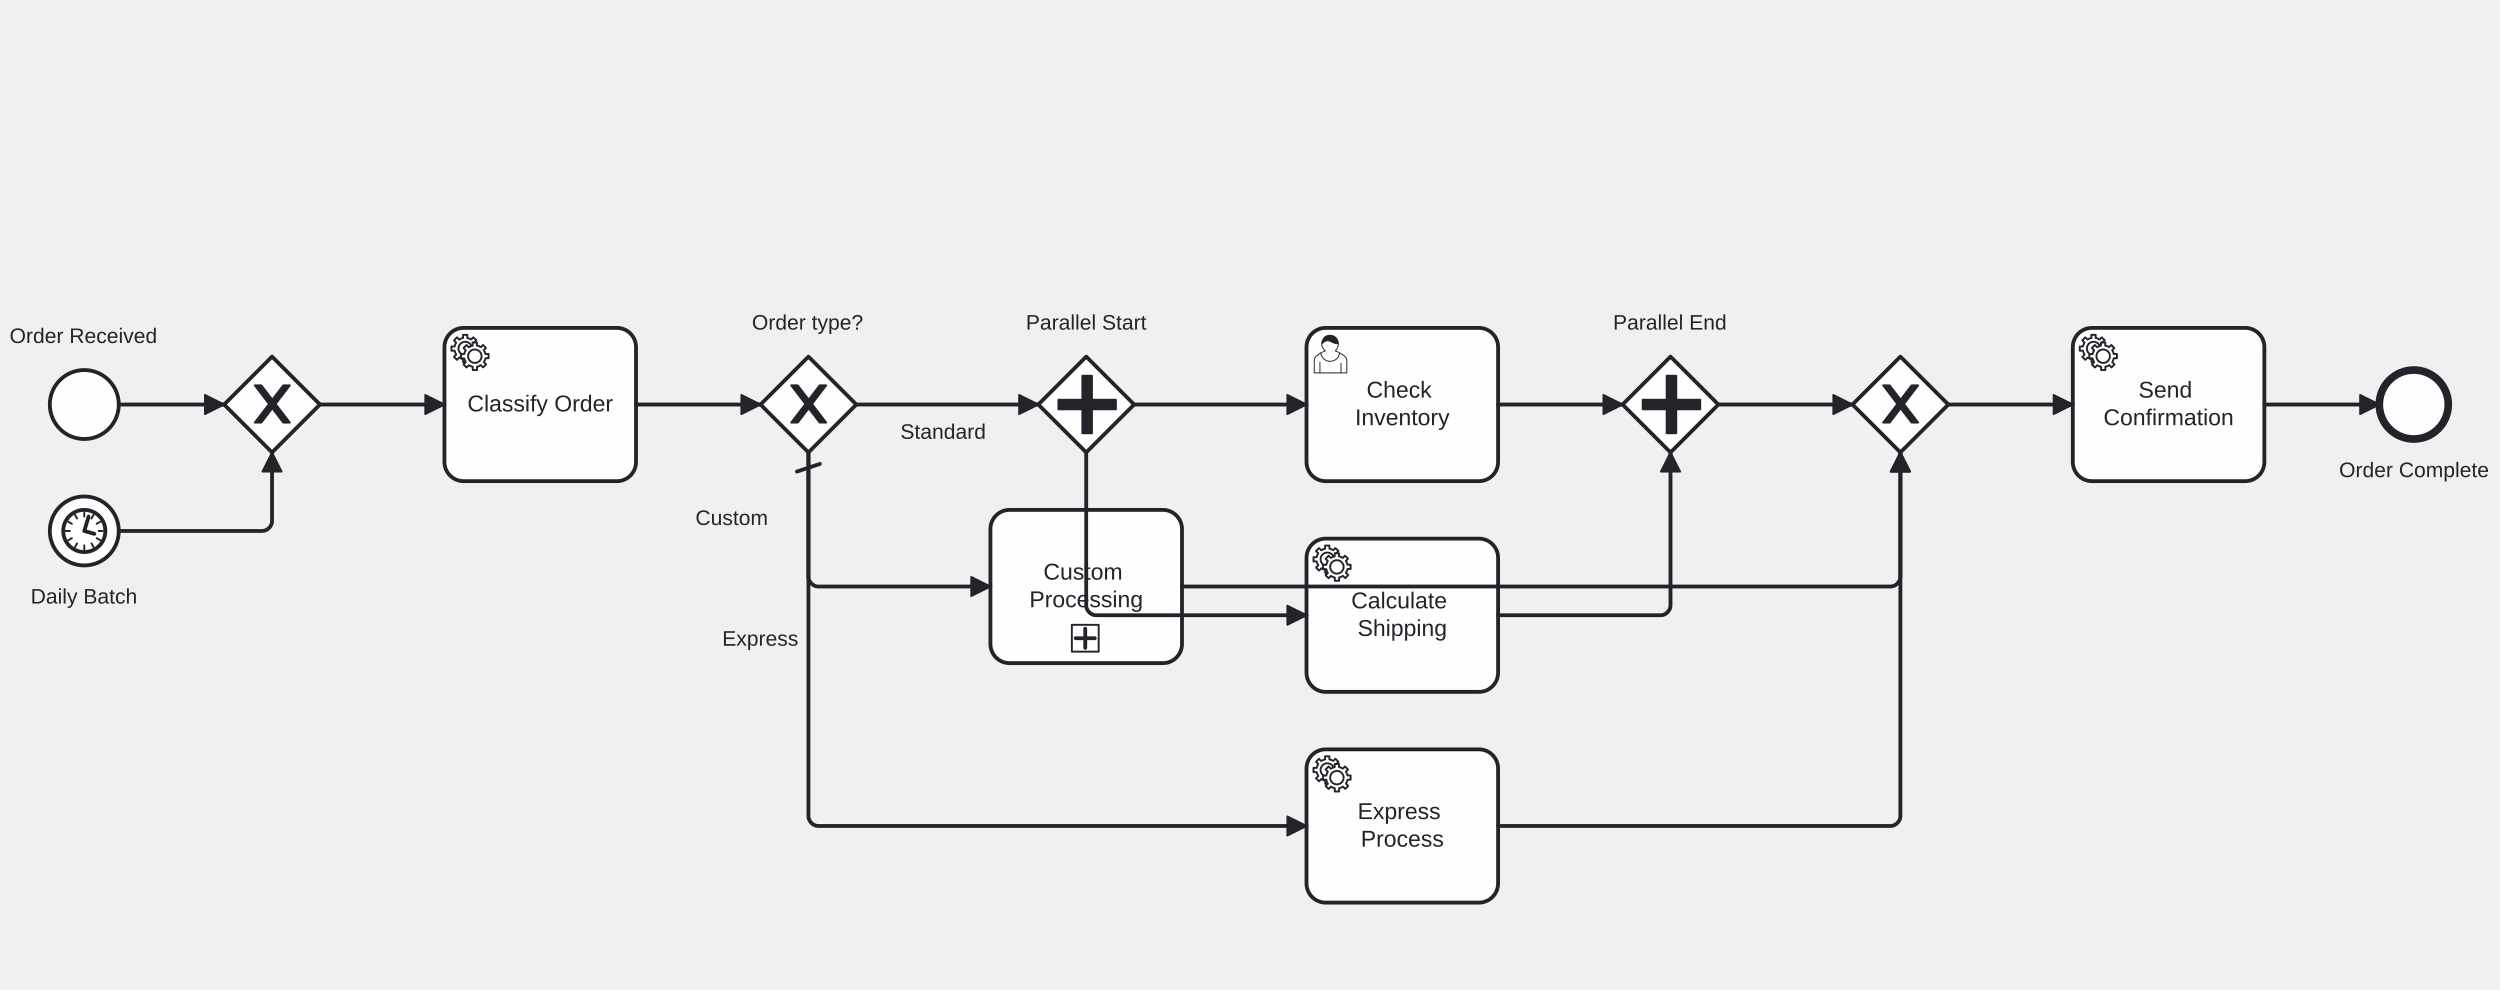
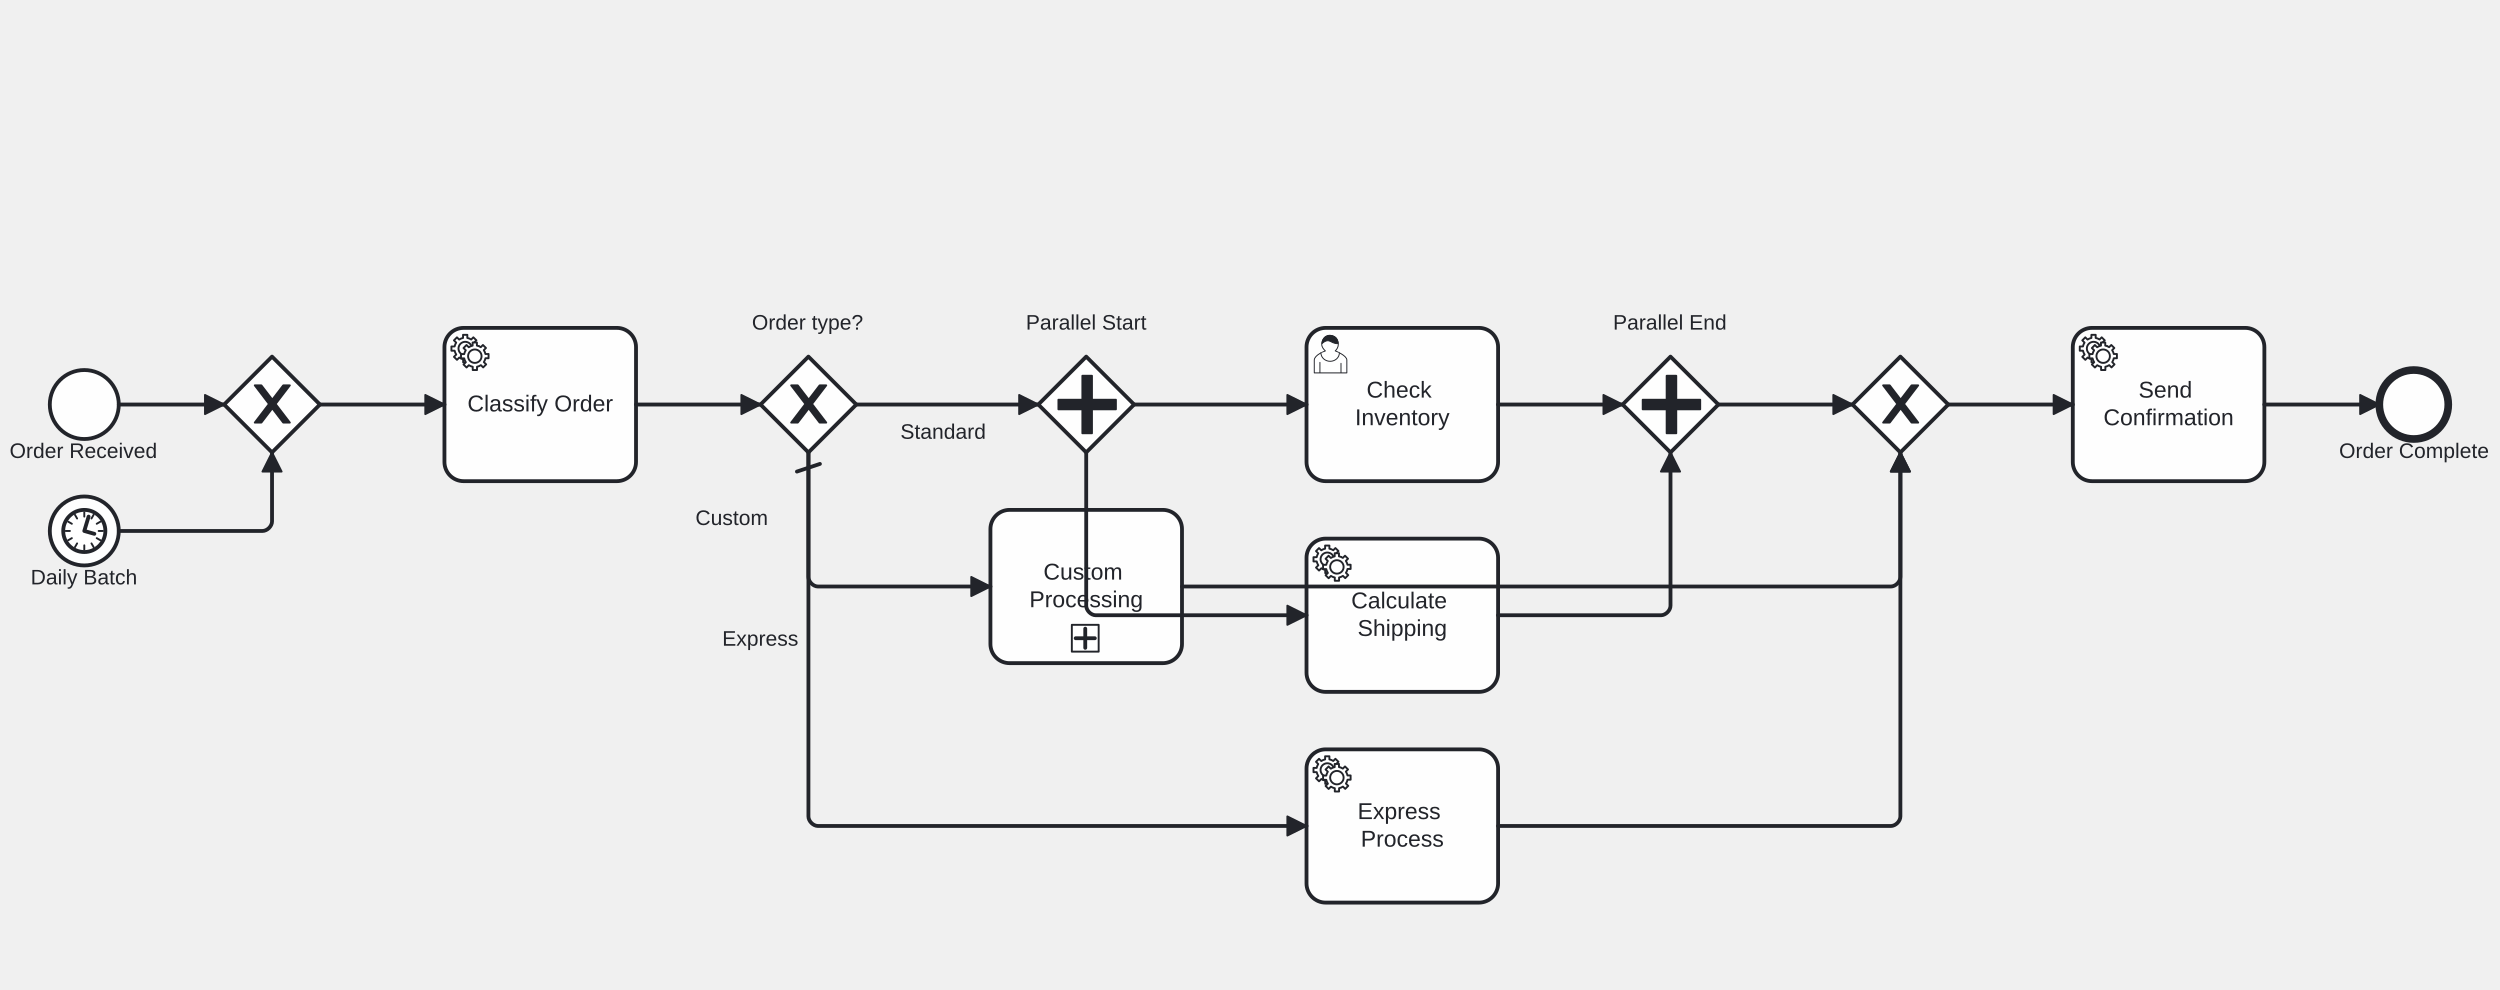
<svg xmlns="http://www.w3.org/2000/svg" width="1471" height="582" viewBox="166 146 1305 436" version="1.1">
  <g class="djs-group">
    <g class="djs-element djs-shape" data-element-id="ClassifyOrder" transform="translate(398, 277)" style="display: block;">
      <g class="djs-visual">
        <rect x="0" y="0" width="100" height="80" rx="10" ry="10" style="stroke-linecap: round; stroke-linejoin: round; stroke: hsl(225, 10%, 15%); stroke-width: 2px; fill: white; fill-opacity: 0.95;" />
        <text style="font-family: Arial, sans-serif; font-size: 12px; font-weight: normal; fill: hsl(225, 10%, 15%);" lineHeight="1.2" class="djs-label">
          <tspan x="11.996" y="43.6">Classify Order</tspan>
        </text>
        <circle cx="5" cy="5" r="5" style="stroke-linecap: round; stroke-linejoin: round; stroke: none; stroke-width: 2px; fill: white;" transform="translate(6, 6)" />
        <path style="fill: white; stroke-linecap: round; stroke-linejoin: round; stroke: hsl(225, 10%, 15%); stroke-width: 1px;" d="m 12,18 v -1.713 c 0.352,-0.07 0.704,-0.178 1.048,-0.321 0.344,-0.145 0.666,-0.321 0.966,-0.521 l 1.194,1.18 1.567,-1.577 -1.195,-1.18 c 0.403,-0.614 0.683,-1.299 0.825,-2.018 l 1.622,-0.01 v -2.22 l -1.637,0.01 c -0.073,-0.352 -0.178,-0.7 -0.324,-1.044 -0.145,-0.344 -0.321,-0.664 -0.523,-0.962 l 1.131,-1.136 -1.583,-1.563 -1.13,1.136 c -0.614,-0.401 -1.303,-0.681 -2.023,-0.822 l 0.009,-1.619 h -2.241 l 0.004,1.631 c -0.354,0.074 -0.705,0.18 -1.05,0.324 -0.344,0.144 -0.665,0.321 -0.964,0.52 l -1.17,-1.158 -1.567,1.579 1.168,1.157 c -0.403,0.613 -0.683,1.298 -0.825,2.017 l -1.659,0.003 v 2.222 l 1.672,-0.006 c 0.073,0.351 0.18,0.702 0.324,1.045 0.145,0.344 0.321,0.664 0.523,0.961 l -1.199,1.197 1.584,1.56 1.196,-1.193 c 0.614,0.403 1.303,0.682 2.023,0.823 l 7.19e-4,1.699 h 2.227 z m 0.221,-3.996 c -1.789,0.75 -3.858,-0.093 -4.61,-1.874 -0.752,-1.783 0.091,-3.846 1.88,-4.596 1.788,-0.749 3.857,0.093 4.609,1.874 0.752,1.782 -0.091,3.846 -1.88,4.596 z" />
        <circle cx="5" cy="5" r="5" style="stroke-linecap: round; stroke-linejoin: round; stroke: none; stroke-width: 2px; fill: white;" transform="translate(11, 10)" />
        <path style="fill: white; stroke-linecap: round; stroke-linejoin: round; stroke: hsl(225, 10%, 15%); stroke-width: 1px;" d="m 17,22 v -1.713 c 0.352,-0.07 0.704,-0.178 1.048,-0.321 0.344,-0.145 0.666,-0.321 0.966,-0.521 l 1.194,1.18 1.567,-1.577 -1.195,-1.18 c 0.403,-0.614 0.683,-1.299 0.825,-2.018 l 1.622,-0.01 v -2.22 l -1.637,0.01 c -0.073,-0.352 -0.178,-0.7 -0.324,-1.044 -0.145,-0.344 -0.321,-0.664 -0.523,-0.962 l 1.131,-1.136 -1.583,-1.563 -1.13,1.136 c -0.614,-0.401 -1.303,-0.681 -2.023,-0.822 l 0.009,-1.619 h -2.241 l 0.004,1.631 c -0.354,0.074 -0.705,0.18 -1.05,0.324 -0.344,0.144 -0.665,0.321 -0.964,0.52 l -1.17,-1.158 -1.567,1.579 1.168,1.157 c -0.403,0.613 -0.683,1.298 -0.825,2.017 l -1.659,0.003 v 2.222 l 1.672,-0.006 c 0.073,0.351 0.18,0.702 0.324,1.045 0.145,0.344 0.321,0.664 0.523,0.961 l -1.199,1.197 1.584,1.56 1.196,-1.193 c 0.614,0.403 1.303,0.682 2.023,0.823 l 7.19e-4,1.699 h 2.227 z m 0.221,-3.996 c -1.789,0.75 -3.858,-0.093 -4.61,-1.874 -0.752,-1.783 0.091,-3.846 1.88,-4.596 1.788,-0.749 3.857,0.093 4.609,1.874 0.752,1.782 -0.091,3.846 -1.88,4.596 z" />
      </g>
      <rect style="fill: none; stroke-opacity: 0; stroke: white; stroke-width: 15px;" class="djs-hit djs-hit-all" x="0" y="0" width="100" height="80" />
      <rect x="-5" y="-5" rx="14" width="110" height="90" style="fill: none;" class="djs-outline" />
    </g>
  </g>
  <g class="djs-group">
    <g class="djs-element djs-shape" data-element-id="GW_Merge1" style="display: block;" transform="translate(283, 292)">
      <g class="djs-visual">
        <polygon style="stroke-linecap: round; stroke-linejoin: round; stroke: hsl(225, 10%, 15%); stroke-width: 2px; fill: white; fill-opacity: 0.95;" points="25,0 50,25 25,50 0,25" />
        <path style="fill: hsl(225, 10%, 15%); stroke-linecap: round; stroke-linejoin: round; stroke: hsl(225, 10%, 15%); stroke-width: 1px;" d="m 16,15 7.429,9.714 -7.429,9.714 3.429,0 5.714,-7.464 5.714,7.464 3.429,0 -7.429,-9.714 7.429,-9.714 -3.429,0 -5.714,7.464 -5.714,-7.464 -3.429,0 z" />
      </g>
      <rect style="fill: none; stroke-opacity: 0; stroke: white; stroke-width: 15px;" class="djs-hit djs-hit-all" x="0" y="0" width="50" height="50" />
      <rect style="transform-box: fill-box; transform: rotate(45deg); transform-origin: center; fill: none;" x="2" y="2" rx="4" width="46" height="46" class="djs-outline" />
    </g>
  </g>
  <g class="djs-group">
    <g class="djs-element djs-shape" data-element-id="GW_OrderType" style="display: block;" transform="translate(563, 292)">
      <g class="djs-visual">
        <polygon style="stroke-linecap: round; stroke-linejoin: round; stroke: hsl(225, 10%, 15%); stroke-width: 2px; fill: white; fill-opacity: 0.95;" points="25,0 50,25 25,50 0,25" />
        <path style="fill: hsl(225, 10%, 15%); stroke-linecap: round; stroke-linejoin: round; stroke: hsl(225, 10%, 15%); stroke-width: 1px;" d="m 16,15 7.429,9.714 -7.429,9.714 3.429,0 5.714,-7.464 5.714,7.464 3.429,0 -7.429,-9.714 7.429,-9.714 -3.429,0 -5.714,7.464 -5.714,-7.464 -3.429,0 z" />
      </g>
      <rect style="fill: none; stroke-opacity: 0; stroke: white; stroke-width: 15px;" class="djs-hit djs-hit-all" x="0" y="0" width="50" height="50" />
      <rect style="transform-box: fill-box; transform: rotate(45deg); transform-origin: center; fill: none;" x="2" y="2" rx="4" width="46" height="46" class="djs-outline" />
    </g>
  </g>
  <g class="djs-group">
    <g class="djs-element djs-shape" data-element-id="GW_FinalMerge" style="display: block;" transform="translate(1133, 292)">
      <g class="djs-visual">
        <polygon style="stroke-linecap: round; stroke-linejoin: round; stroke: hsl(225, 10%, 15%); stroke-width: 2px; fill: white; fill-opacity: 0.95;" points="25,0 50,25 25,50 0,25" />
        <path style="fill: hsl(225, 10%, 15%); stroke-linecap: round; stroke-linejoin: round; stroke: hsl(225, 10%, 15%); stroke-width: 1px;" d="m 16,15 7.429,9.714 -7.429,9.714 3.429,0 5.714,-7.464 5.714,7.464 3.429,0 -7.429,-9.714 7.429,-9.714 -3.429,0 -5.714,7.464 -5.714,-7.464 -3.429,0 z" />
      </g>
      <rect style="fill: none; stroke-opacity: 0; stroke: white; stroke-width: 15px;" class="djs-hit djs-hit-all" x="0" y="0" width="50" height="50" />
      <rect style="transform-box: fill-box; transform: rotate(45deg); transform-origin: center; fill: none;" x="2" y="2" rx="4" width="46" height="46" class="djs-outline" />
    </g>
  </g>
  <g class="djs-group">
    <g class="djs-element djs-shape" data-element-id="FinalConfirm" style="display: block;" transform="translate(1248, 277)">
      <g class="djs-visual">
        <rect x="0" y="0" width="100" height="80" rx="10" ry="10" style="stroke-linecap: round; stroke-linejoin: round; stroke: hsl(225, 10%, 15%); stroke-width: 2px; fill: white; fill-opacity: 0.95;" />
        <text style="font-family: Arial, sans-serif; font-size: 12px; font-weight: normal; fill: hsl(225, 10%, 15%);" lineHeight="1.2" class="djs-label">
          <tspan x="34.322" y="36.4">Send </tspan>
          <tspan x="15.992" y="50.8">Confirmation</tspan>
        </text>
        <circle cx="5" cy="5" r="5" style="stroke-linecap: round; stroke-linejoin: round; stroke: none; stroke-width: 2px; fill: white;" transform="translate(6, 6)" />
        <path style="fill: white; stroke-linecap: round; stroke-linejoin: round; stroke: hsl(225, 10%, 15%); stroke-width: 1px;" d="m 12,18 v -1.713 c 0.352,-0.07 0.704,-0.178 1.048,-0.321 0.344,-0.145 0.666,-0.321 0.966,-0.521 l 1.194,1.18 1.567,-1.577 -1.195,-1.18 c 0.403,-0.614 0.683,-1.299 0.825,-2.018 l 1.622,-0.01 v -2.22 l -1.637,0.01 c -0.073,-0.352 -0.178,-0.7 -0.324,-1.044 -0.145,-0.344 -0.321,-0.664 -0.523,-0.962 l 1.131,-1.136 -1.583,-1.563 -1.13,1.136 c -0.614,-0.401 -1.303,-0.681 -2.023,-0.822 l 0.009,-1.619 h -2.241 l 0.004,1.631 c -0.354,0.074 -0.705,0.18 -1.05,0.324 -0.344,0.144 -0.665,0.321 -0.964,0.52 l -1.17,-1.158 -1.567,1.579 1.168,1.157 c -0.403,0.613 -0.683,1.298 -0.825,2.017 l -1.659,0.003 v 2.222 l 1.672,-0.006 c 0.073,0.351 0.18,0.702 0.324,1.045 0.145,0.344 0.321,0.664 0.523,0.961 l -1.199,1.197 1.584,1.56 1.196,-1.193 c 0.614,0.403 1.303,0.682 2.023,0.823 l 7.19e-4,1.699 h 2.227 z m 0.221,-3.996 c -1.789,0.75 -3.858,-0.093 -4.61,-1.874 -0.752,-1.783 0.091,-3.846 1.88,-4.596 1.788,-0.749 3.857,0.093 4.609,1.874 0.752,1.782 -0.091,3.846 -1.88,4.596 z" />
        <circle cx="5" cy="5" r="5" style="stroke-linecap: round; stroke-linejoin: round; stroke: none; stroke-width: 2px; fill: white;" transform="translate(11, 10)" />
        <path style="fill: white; stroke-linecap: round; stroke-linejoin: round; stroke: hsl(225, 10%, 15%); stroke-width: 1px;" d="m 17,22 v -1.713 c 0.352,-0.07 0.704,-0.178 1.048,-0.321 0.344,-0.145 0.666,-0.321 0.966,-0.521 l 1.194,1.18 1.567,-1.577 -1.195,-1.18 c 0.403,-0.614 0.683,-1.299 0.825,-2.018 l 1.622,-0.01 v -2.22 l -1.637,0.01 c -0.073,-0.352 -0.178,-0.7 -0.324,-1.044 -0.145,-0.344 -0.321,-0.664 -0.523,-0.962 l 1.131,-1.136 -1.583,-1.563 -1.13,1.136 c -0.614,-0.401 -1.303,-0.681 -2.023,-0.822 l 0.009,-1.619 h -2.241 l 0.004,1.631 c -0.354,0.074 -0.705,0.18 -1.05,0.324 -0.344,0.144 -0.665,0.321 -0.964,0.52 l -1.17,-1.158 -1.567,1.579 1.168,1.157 c -0.403,0.613 -0.683,1.298 -0.825,2.017 l -1.659,0.003 v 2.222 l 1.672,-0.006 c 0.073,0.351 0.18,0.702 0.324,1.045 0.145,0.344 0.321,0.664 0.523,0.961 l -1.199,1.197 1.584,1.56 1.196,-1.193 c 0.614,0.403 1.303,0.682 2.023,0.823 l 7.19e-4,1.699 h 2.227 z m 0.221,-3.996 c -1.789,0.75 -3.858,-0.093 -4.61,-1.874 -0.752,-1.783 0.091,-3.846 1.88,-4.596 1.788,-0.749 3.857,0.093 4.609,1.874 0.752,1.782 -0.091,3.846 -1.88,4.596 z" />
      </g>
      <rect style="fill: none; stroke-opacity: 0; stroke: white; stroke-width: 15px;" class="djs-hit djs-hit-all" x="0" y="0" width="100" height="80" />
      <rect x="-5" y="-5" rx="14" width="110" height="90" style="fill: none;" class="djs-outline" />
    </g>
  </g>
  <g class="djs-group">
    <g class="djs-element djs-shape" data-element-id="End" style="display: block;" transform="translate(1408, 299)">
      <g class="djs-visual">
        <circle cx="18" cy="18" r="18" style="stroke-linecap: round; stroke-linejoin: round; stroke: hsl(225, 10%, 15%); stroke-width: 4px; fill: white; fill-opacity: 0.95;" />
      </g>
      <rect style="fill: none; stroke-opacity: 0; stroke: white; stroke-width: 15px;" class="djs-hit djs-hit-all" x="0" y="0" width="36" height="36" />
      <circle cx="18" cy="18" r="24" style="fill: none;" class="djs-outline" />
    </g>
  </g>
  <g class="djs-group">
    <g class="djs-element djs-shape" data-element-id="Start" style="display: block;" transform="translate(192, 299)">
      <g class="djs-visual">
        <circle cx="18" cy="18" r="18" style="stroke-linecap: round; stroke-linejoin: round; stroke: hsl(225, 10%, 15%); stroke-width: 2px; fill: white; fill-opacity: 0.95;" />
      </g>
      <rect style="fill: none; stroke-opacity: 0; stroke: white; stroke-width: 15px;" class="djs-hit djs-hit-all" x="0" y="0" width="36" height="36" />
      <circle cx="18" cy="18" r="23" style="fill: none;" class="djs-outline" />
    </g>
  </g>
  <g class="djs-group">
    <g class="djs-element djs-shape" data-element-id="GW_Fork1" style="display: block;" transform="translate(708, 292)">
      <g class="djs-visual">
        <polygon style="stroke-linecap: round; stroke-linejoin: round; stroke: hsl(225, 10%, 15%); stroke-width: 2px; fill: white; fill-opacity: 0.95;" points="25,0 50,25 25,50 0,25" />
        <path style="fill: hsl(225, 10%, 15%); stroke-linecap: round; stroke-linejoin: round; stroke: hsl(225, 10%, 15%); stroke-width: 1px;" d="m 23,10 0,12.5 -12.5,0 0,5 12.5,0 0,12.5 5,0 0,-12.5 12.5,0 0,-5 -12.5,0 0,-12.5 -5,0 z" />
      </g>
      <rect style="fill: none; stroke-opacity: 0; stroke: white; stroke-width: 15px;" class="djs-hit djs-hit-all" x="0" y="0" width="50" height="50" />
      <rect style="transform-box: fill-box; transform: rotate(45deg); transform-origin: center; fill: none;" x="2" y="2" rx="4" width="46" height="46" class="djs-outline" />
    </g>
  </g>
  <g class="djs-group">
    <g class="djs-element djs-shape" data-element-id="CheckInventory" style="display: block;" transform="translate(848, 277)">
      <g class="djs-visual">
        <rect x="0" y="0" width="100" height="80" rx="10" ry="10" style="stroke-linecap: round; stroke-linejoin: round; stroke: hsl(225, 10%, 15%); stroke-width: 2px; fill: white; fill-opacity: 0.95;" />
        <text style="font-family: Arial, sans-serif; font-size: 12px; font-weight: normal; fill: hsl(225, 10%, 15%);" lineHeight="1.2" class="djs-label">
          <tspan x="31.328" y="36.4">Check </tspan>
          <tspan x="25.322" y="50.8">Inventory</tspan>
        </text>
        <path style="fill: white; stroke-linecap: round; stroke-linejoin: round; stroke: hsl(225, 10%, 15%); stroke-width: 0.5px;" d="m 15,12 c 0.909,-0.845 1.594,-2.049 1.594,-3.385 0,-2.554 -1.805,-4.622 -4.357,-4.622 -2.552,0 -4.288,2.068 -4.288,4.622 0,1.348 0.974,2.562 1.896,3.405 -0.529,0.187 -5.669,2.097 -5.794,4.756 v 6.718 h 17 v -6.718 c 0,-2.298 -5.528,-4.595 -6.051,-4.776 zm -8,6 l 0,5.5 m 11,0 l 0,-5" />
        <path style="fill: white; stroke-linecap: round; stroke-linejoin: round; stroke: hsl(225, 10%, 15%); stroke-width: 0.5px;" d="m 15,12 m 2.162,1.009 c 0,2.447 -2.158,4.431 -4.821,4.431 -2.665,0 -4.822,-1.981 -4.822,-4.431 " />
        <path style="fill: hsl(225, 10%, 15%); stroke-linecap: round; stroke-linejoin: round; stroke: hsl(225, 10%, 15%); stroke-width: 0.5px;" d="m 15,12 m -6.9,-3.80 c 0,0 2.251,-2.358 4.274,-1.177 2.024,1.181 4.221,1.537 4.124,0.965 -0.098,-0.57 -0.117,-3.791 -4.191,-4.136 -3.575,0.001 -4.208,3.367 -4.207,4.348 z" />
      </g>
      <rect style="fill: none; stroke-opacity: 0; stroke: white; stroke-width: 15px;" class="djs-hit djs-hit-all" x="0" y="0" width="100" height="80" />
      <rect x="-5" y="-5" rx="14" width="110" height="90" style="fill: none;" class="djs-outline" />
    </g>
  </g>
  <g class="djs-group">
    <g class="djs-element djs-shape" data-element-id="CalculateShipping" style="display: block;" transform="translate(848, 387)">
      <g class="djs-visual">
        <rect x="0" y="0" width="100" height="80" rx="10" ry="10" style="stroke-linecap: round; stroke-linejoin: round; stroke: hsl(225, 10%, 15%); stroke-width: 2px; fill: white; fill-opacity: 0.95;" />
        <text style="font-family: Arial, sans-serif; font-size: 12px; font-weight: normal; fill: hsl(225, 10%, 15%);" lineHeight="1.2" class="djs-label">
          <tspan x="23.324" y="36.4">Calculate </tspan>
          <tspan x="26.654" y="50.8">Shipping</tspan>
        </text>
        <circle cx="5" cy="5" r="5" style="stroke-linecap: round; stroke-linejoin: round; stroke: none; stroke-width: 2px; fill: white;" transform="translate(6, 6)" />
        <path style="fill: white; stroke-linecap: round; stroke-linejoin: round; stroke: hsl(225, 10%, 15%); stroke-width: 1px;" d="m 12,18 v -1.713 c 0.352,-0.07 0.704,-0.178 1.048,-0.321 0.344,-0.145 0.666,-0.321 0.966,-0.521 l 1.194,1.18 1.567,-1.577 -1.195,-1.18 c 0.403,-0.614 0.683,-1.299 0.825,-2.018 l 1.622,-0.01 v -2.22 l -1.637,0.01 c -0.073,-0.352 -0.178,-0.7 -0.324,-1.044 -0.145,-0.344 -0.321,-0.664 -0.523,-0.962 l 1.131,-1.136 -1.583,-1.563 -1.13,1.136 c -0.614,-0.401 -1.303,-0.681 -2.023,-0.822 l 0.009,-1.619 h -2.241 l 0.004,1.631 c -0.354,0.074 -0.705,0.18 -1.05,0.324 -0.344,0.144 -0.665,0.321 -0.964,0.52 l -1.17,-1.158 -1.567,1.579 1.168,1.157 c -0.403,0.613 -0.683,1.298 -0.825,2.017 l -1.659,0.003 v 2.222 l 1.672,-0.006 c 0.073,0.351 0.18,0.702 0.324,1.045 0.145,0.344 0.321,0.664 0.523,0.961 l -1.199,1.197 1.584,1.56 1.196,-1.193 c 0.614,0.403 1.303,0.682 2.023,0.823 l 7.19e-4,1.699 h 2.227 z m 0.221,-3.996 c -1.789,0.75 -3.858,-0.093 -4.61,-1.874 -0.752,-1.783 0.091,-3.846 1.88,-4.596 1.788,-0.749 3.857,0.093 4.609,1.874 0.752,1.782 -0.091,3.846 -1.88,4.596 z" />
        <circle cx="5" cy="5" r="5" style="stroke-linecap: round; stroke-linejoin: round; stroke: none; stroke-width: 2px; fill: white;" transform="translate(11, 10)" />
        <path style="fill: white; stroke-linecap: round; stroke-linejoin: round; stroke: hsl(225, 10%, 15%); stroke-width: 1px;" d="m 17,22 v -1.713 c 0.352,-0.07 0.704,-0.178 1.048,-0.321 0.344,-0.145 0.666,-0.321 0.966,-0.521 l 1.194,1.18 1.567,-1.577 -1.195,-1.18 c 0.403,-0.614 0.683,-1.299 0.825,-2.018 l 1.622,-0.01 v -2.22 l -1.637,0.01 c -0.073,-0.352 -0.178,-0.7 -0.324,-1.044 -0.145,-0.344 -0.321,-0.664 -0.523,-0.962 l 1.131,-1.136 -1.583,-1.563 -1.13,1.136 c -0.614,-0.401 -1.303,-0.681 -2.023,-0.822 l 0.009,-1.619 h -2.241 l 0.004,1.631 c -0.354,0.074 -0.705,0.18 -1.05,0.324 -0.344,0.144 -0.665,0.321 -0.964,0.52 l -1.17,-1.158 -1.567,1.579 1.168,1.157 c -0.403,0.613 -0.683,1.298 -0.825,2.017 l -1.659,0.003 v 2.222 l 1.672,-0.006 c 0.073,0.351 0.18,0.702 0.324,1.045 0.145,0.344 0.321,0.664 0.523,0.961 l -1.199,1.197 1.584,1.56 1.196,-1.193 c 0.614,0.403 1.303,0.682 2.023,0.823 l 7.19e-4,1.699 h 2.227 z m 0.221,-3.996 c -1.789,0.75 -3.858,-0.093 -4.61,-1.874 -0.752,-1.783 0.091,-3.846 1.88,-4.596 1.788,-0.749 3.857,0.093 4.609,1.874 0.752,1.782 -0.091,3.846 -1.88,4.596 z" />
      </g>
      <rect style="fill: none; stroke-opacity: 0; stroke: white; stroke-width: 15px;" class="djs-hit djs-hit-all" x="0" y="0" width="100" height="80" />
      <rect x="-5" y="-5" rx="14" width="110" height="90" style="fill: none;" class="djs-outline" />
    </g>
  </g>
  <g class="djs-group">
    <g class="djs-element djs-shape" data-element-id="ExpressProcess" style="display: block;" transform="translate(848, 497)">
      <g class="djs-visual">
        <rect x="0" y="0" width="100" height="80" rx="10" ry="10" style="stroke-linecap: round; stroke-linejoin: round; stroke: hsl(225, 10%, 15%); stroke-width: 2px; fill: white; fill-opacity: 0.95;" />
        <text style="font-family: Arial, sans-serif; font-size: 12px; font-weight: normal; fill: hsl(225, 10%, 15%);" lineHeight="1.2" class="djs-label">
          <tspan x="26.66" y="36.4">Express </tspan>
          <tspan x="28.328" y="50.8">Process</tspan>
        </text>
        <circle cx="5" cy="5" r="5" style="stroke-linecap: round; stroke-linejoin: round; stroke: none; stroke-width: 2px; fill: white;" transform="translate(6, 6)" />
        <path style="fill: white; stroke-linecap: round; stroke-linejoin: round; stroke: hsl(225, 10%, 15%); stroke-width: 1px;" d="m 12,18 v -1.713 c 0.352,-0.07 0.704,-0.178 1.048,-0.321 0.344,-0.145 0.666,-0.321 0.966,-0.521 l 1.194,1.18 1.567,-1.577 -1.195,-1.18 c 0.403,-0.614 0.683,-1.299 0.825,-2.018 l 1.622,-0.01 v -2.22 l -1.637,0.01 c -0.073,-0.352 -0.178,-0.7 -0.324,-1.044 -0.145,-0.344 -0.321,-0.664 -0.523,-0.962 l 1.131,-1.136 -1.583,-1.563 -1.13,1.136 c -0.614,-0.401 -1.303,-0.681 -2.023,-0.822 l 0.009,-1.619 h -2.241 l 0.004,1.631 c -0.354,0.074 -0.705,0.18 -1.05,0.324 -0.344,0.144 -0.665,0.321 -0.964,0.52 l -1.17,-1.158 -1.567,1.579 1.168,1.157 c -0.403,0.613 -0.683,1.298 -0.825,2.017 l -1.659,0.003 v 2.222 l 1.672,-0.006 c 0.073,0.351 0.18,0.702 0.324,1.045 0.145,0.344 0.321,0.664 0.523,0.961 l -1.199,1.197 1.584,1.56 1.196,-1.193 c 0.614,0.403 1.303,0.682 2.023,0.823 l 7.19e-4,1.699 h 2.227 z m 0.221,-3.996 c -1.789,0.75 -3.858,-0.093 -4.61,-1.874 -0.752,-1.783 0.091,-3.846 1.88,-4.596 1.788,-0.749 3.857,0.093 4.609,1.874 0.752,1.782 -0.091,3.846 -1.88,4.596 z" />
        <circle cx="5" cy="5" r="5" style="stroke-linecap: round; stroke-linejoin: round; stroke: none; stroke-width: 2px; fill: white;" transform="translate(11, 10)" />
        <path style="fill: white; stroke-linecap: round; stroke-linejoin: round; stroke: hsl(225, 10%, 15%); stroke-width: 1px;" d="m 17,22 v -1.713 c 0.352,-0.07 0.704,-0.178 1.048,-0.321 0.344,-0.145 0.666,-0.321 0.966,-0.521 l 1.194,1.18 1.567,-1.577 -1.195,-1.18 c 0.403,-0.614 0.683,-1.299 0.825,-2.018 l 1.622,-0.01 v -2.22 l -1.637,0.01 c -0.073,-0.352 -0.178,-0.7 -0.324,-1.044 -0.145,-0.344 -0.321,-0.664 -0.523,-0.962 l 1.131,-1.136 -1.583,-1.563 -1.13,1.136 c -0.614,-0.401 -1.303,-0.681 -2.023,-0.822 l 0.009,-1.619 h -2.241 l 0.004,1.631 c -0.354,0.074 -0.705,0.18 -1.05,0.324 -0.344,0.144 -0.665,0.321 -0.964,0.52 l -1.17,-1.158 -1.567,1.579 1.168,1.157 c -0.403,0.613 -0.683,1.298 -0.825,2.017 l -1.659,0.003 v 2.222 l 1.672,-0.006 c 0.073,0.351 0.18,0.702 0.324,1.045 0.145,0.344 0.321,0.664 0.523,0.961 l -1.199,1.197 1.584,1.56 1.196,-1.193 c 0.614,0.403 1.303,0.682 2.023,0.823 l 7.19e-4,1.699 h 2.227 z m 0.221,-3.996 c -1.789,0.75 -3.858,-0.093 -4.61,-1.874 -0.752,-1.783 0.091,-3.846 1.88,-4.596 1.788,-0.749 3.857,0.093 4.609,1.874 0.752,1.782 -0.091,3.846 -1.88,4.596 z" />
      </g>
      <rect style="fill: none; stroke-opacity: 0; stroke: white; stroke-width: 15px;" class="djs-hit djs-hit-all" x="0" y="0" width="100" height="80" />
      <rect x="-5" y="-5" rx="14" width="110" height="90" style="fill: none;" class="djs-outline" />
    </g>
  </g>
  <g class="djs-group">
    <g class="djs-element djs-shape" data-element-id="GW_Join1" style="display: block;" transform="translate(1013, 292)">
      <g class="djs-visual">
        <polygon style="stroke-linecap: round; stroke-linejoin: round; stroke: hsl(225, 10%, 15%); stroke-width: 2px; fill: white; fill-opacity: 0.95;" points="25,0 50,25 25,50 0,25" />
        <path style="fill: hsl(225, 10%, 15%); stroke-linecap: round; stroke-linejoin: round; stroke: hsl(225, 10%, 15%); stroke-width: 1px;" d="m 23,10 0,12.5 -12.5,0 0,5 12.5,0 0,12.5 5,0 0,-12.5 12.5,0 0,-5 -12.5,0 0,-12.5 -5,0 z" />
      </g>
      <rect style="fill: none; stroke-opacity: 0; stroke: white; stroke-width: 15px;" class="djs-hit djs-hit-all" x="0" y="0" width="50" height="50" />
      <rect style="transform-box: fill-box; transform: rotate(45deg); transform-origin: center; fill: none;" x="2" y="2" rx="4" width="46" height="46" class="djs-outline" />
    </g>
  </g>
  <g class="djs-group">
    <g class="djs-element djs-shape" data-element-id="TimerStart" style="display: block;" transform="translate(192, 365)">
      <g class="djs-visual">
        <circle cx="18" cy="18" r="18" style="stroke-linecap: round; stroke-linejoin: round; stroke: hsl(225, 10%, 15%); stroke-width: 2px; fill: white; fill-opacity: 0.95;" />
        <circle cx="18" cy="18" r="11" style="stroke-linecap: round; stroke-linejoin: round; stroke: hsl(225, 10%, 15%); stroke-width: 2px; fill: white;" />
        <path style="fill: none; stroke-linecap: round; stroke-linejoin: round; stroke: hsl(225, 10%, 15%); stroke-width: 2px;" d="M 18,18 l 2.25,-7.5 m -2.25,7.5 l 5.25,1.5 " />
        <path style="fill: none; stroke-linecap: round; stroke-linejoin: round; stroke: hsl(225, 10%, 15%); stroke-width: 1px;" transform="rotate(0,18,18)" d="M 18,18 m 0,7.5 l -0,2.25 " />
        <path style="fill: none; stroke-linecap: round; stroke-linejoin: round; stroke: hsl(225, 10%, 15%); stroke-width: 1px;" transform="rotate(30,18,18)" d="M 18,18 m 0,7.5 l -0,2.25 " />
        <path style="fill: none; stroke-linecap: round; stroke-linejoin: round; stroke: hsl(225, 10%, 15%); stroke-width: 1px;" transform="rotate(60,18,18)" d="M 18,18 m 0,7.5 l -0,2.25 " />
        <path style="fill: none; stroke-linecap: round; stroke-linejoin: round; stroke: hsl(225, 10%, 15%); stroke-width: 1px;" transform="rotate(90,18,18)" d="M 18,18 m 0,7.5 l -0,2.25 " />
        <path style="fill: none; stroke-linecap: round; stroke-linejoin: round; stroke: hsl(225, 10%, 15%); stroke-width: 1px;" transform="rotate(120,18,18)" d="M 18,18 m 0,7.5 l -0,2.25 " />
        <path style="fill: none; stroke-linecap: round; stroke-linejoin: round; stroke: hsl(225, 10%, 15%); stroke-width: 1px;" transform="rotate(150,18,18)" d="M 18,18 m 0,7.5 l -0,2.25 " />
        <path style="fill: none; stroke-linecap: round; stroke-linejoin: round; stroke: hsl(225, 10%, 15%); stroke-width: 1px;" transform="rotate(180,18,18)" d="M 18,18 m 0,7.5 l -0,2.25 " />
        <path style="fill: none; stroke-linecap: round; stroke-linejoin: round; stroke: hsl(225, 10%, 15%); stroke-width: 1px;" transform="rotate(210,18,18)" d="M 18,18 m 0,7.5 l -0,2.25 " />
        <path style="fill: none; stroke-linecap: round; stroke-linejoin: round; stroke: hsl(225, 10%, 15%); stroke-width: 1px;" transform="rotate(240,18,18)" d="M 18,18 m 0,7.5 l -0,2.25 " />
        <path style="fill: none; stroke-linecap: round; stroke-linejoin: round; stroke: hsl(225, 10%, 15%); stroke-width: 1px;" transform="rotate(270,18,18)" d="M 18,18 m 0,7.5 l -0,2.25 " />
        <path style="fill: none; stroke-linecap: round; stroke-linejoin: round; stroke: hsl(225, 10%, 15%); stroke-width: 1px;" transform="rotate(300,18,18)" d="M 18,18 m 0,7.5 l -0,2.25 " />
        <path style="fill: none; stroke-linecap: round; stroke-linejoin: round; stroke: hsl(225, 10%, 15%); stroke-width: 1px;" transform="rotate(330,18,18)" d="M 18,18 m 0,7.5 l -0,2.25 " />
      </g>
      <rect style="fill: none; stroke-opacity: 0; stroke: white; stroke-width: 15px;" class="djs-hit djs-hit-all" x="0" y="0" width="36" height="36" />
      <circle cx="18" cy="18" r="23" style="fill: none;" class="djs-outline" />
    </g>
  </g>
  <g class="djs-group">
    <g class="djs-element djs-shape" data-element-id="Sub_CustomProcess" style="display: block;" transform="translate(683, 372)">
      <g class="djs-visual">
        <rect x="0" y="0" width="100" height="80" rx="10" ry="10" style="stroke-linecap: round; stroke-linejoin: round; stroke: hsl(225, 10%, 15%); stroke-width: 2px; fill: white; fill-opacity: 0.95;" />
        <text style="font-family: Arial, sans-serif; font-size: 12px; font-weight: normal; fill: hsl(225, 10%, 15%);" lineHeight="1.2" class="djs-label">
          <tspan x="27.662" y="36.4">Custom </tspan>
          <tspan x="20.324" y="50.8">Processing</tspan>
        </text>
        <rect x="0" y="0" width="14" height="14" rx="0" ry="0" style="stroke-linecap: round; stroke-linejoin: round; stroke: hsl(225, 10%, 15%); stroke-width: 1px; fill: white;" transform="translate(42.5, 60)" />
        <path style="fill: white; stroke-linecap: round; stroke-linejoin: round; stroke: hsl(225, 10%, 15%); stroke-width: 2px;" data-marker="sub-process" d="m42.5,60 m 7,2 l 0,10 m -5,-5 l 10,0" />
      </g>
      <rect x="-5" y="-5" rx="14" width="110" height="90" style="fill: none;" class="djs-outline" />
      <rect style="fill: none; stroke-opacity: 0; stroke: white; stroke-width: 15px;" class="djs-hit djs-hit-all" x="0" y="0" width="100" height="80" />
    </g>
  </g>
  <g class="djs-group">
    <g class="djs-element djs-connection" data-element-id="Flow1" style="display: block;">
      <g class="djs-visual">
        <defs>
          <marker id="marker-seq-0" viewBox="0 0 20 20" refX="11" refY="10" markerWidth="10" markerHeight="10" orient="auto">
            <path d="M 1 5 L 11 10 L 1 15 Z" style="stroke-linecap: round; stroke-linejoin: round; stroke: hsl(225, 10%, 15%); stroke-width: 1px; fill: hsl(225, 10%, 15%);" />
          </marker>
        </defs>
        <path style="fill: none; stroke-linecap: round; stroke-linejoin: round; stroke: hsl(225, 10%, 15%); stroke-width: 2px; marker-end: url(#marker-seq-0);" data-corner-radius="5" d="M228,317L283,317" />
      </g>
      <path d="M228,317L283,317" style="fill: none; stroke-opacity: 0; stroke: white; stroke-width: 15px;" class="djs-hit djs-hit-stroke" />
      <rect x="223" y="312" rx="4" width="65" height="10" style="fill: none;" class="djs-outline" />
    </g>
  </g>
  <g class="djs-group">
    <g class="djs-element djs-connection" data-element-id="FlowTimer" style="display: block;">
      <g class="djs-visual">
        <defs>
          <marker id="marker-seq-1" viewBox="0 0 20 20" refX="11" refY="10" markerWidth="10" markerHeight="10" orient="auto">
            <path d="M 1 5 L 11 10 L 1 15 Z" style="stroke-linecap: round; stroke-linejoin: round; stroke: hsl(225, 10%, 15%); stroke-width: 1px; fill: hsl(225, 10%, 15%);" />
          </marker>
        </defs>
        <path style="fill: none; stroke-linecap: round; stroke-linejoin: round; stroke: hsl(225, 10%, 15%); stroke-width: 2px; marker-end: url(#marker-seq-1);" data-corner-radius="5" d="M228,383L303,383C305.5,383,308,380.5,308,378L308,342" />
      </g>
      <path d="M228,383L308,383L308,342" style="fill: none; stroke-opacity: 0; stroke: white; stroke-width: 15px;" class="djs-hit djs-hit-stroke" />
      <rect x="223" y="337" rx="4" width="90" height="51" style="fill: none;" class="djs-outline" />
    </g>
  </g>
  <g class="djs-group">
    <g class="djs-element djs-connection" data-element-id="Flow2" style="display: block;">
      <g class="djs-visual">
        <defs>
          <marker id="marker-seq-2" viewBox="0 0 20 20" refX="11" refY="10" markerWidth="10" markerHeight="10" orient="auto">
            <path d="M 1 5 L 11 10 L 1 15 Z" style="stroke-linecap: round; stroke-linejoin: round; stroke: hsl(225, 10%, 15%); stroke-width: 1px; fill: hsl(225, 10%, 15%);" />
          </marker>
        </defs>
        <path style="fill: none; stroke-linecap: round; stroke-linejoin: round; stroke: hsl(225, 10%, 15%); stroke-width: 2px; marker-end: url(#marker-seq-2);" data-corner-radius="5" d="M333,317L398,317" />
      </g>
      <path d="M333,317L398,317" style="fill: none; stroke-opacity: 0; stroke: white; stroke-width: 15px;" class="djs-hit djs-hit-stroke" />
      <rect x="328" y="312" rx="4" width="75" height="10" style="fill: none;" class="djs-outline" />
    </g>
  </g>
  <g class="djs-group">
    <g class="djs-element djs-connection" data-element-id="Flow3" style="display: block;">
      <g class="djs-visual">
        <defs>
          <marker id="marker-seq-3" viewBox="0 0 20 20" refX="11" refY="10" markerWidth="10" markerHeight="10" orient="auto">
            <path d="M 1 5 L 11 10 L 1 15 Z" style="stroke-linecap: round; stroke-linejoin: round; stroke: hsl(225, 10%, 15%); stroke-width: 1px; fill: hsl(225, 10%, 15%);" />
          </marker>
        </defs>
        <path style="fill: none; stroke-linecap: round; stroke-linejoin: round; stroke: hsl(225, 10%, 15%); stroke-width: 2px; marker-end: url(#marker-seq-3);" data-corner-radius="5" d="M498,317L563,317" />
      </g>
      <path d="M498,317L563,317" style="fill: none; stroke-opacity: 0; stroke: white; stroke-width: 15px;" class="djs-hit djs-hit-stroke" />
      <rect x="493" y="312" rx="4" width="75" height="10" style="fill: none;" class="djs-outline" />
    </g>
  </g>
  <g class="djs-group">
    <g class="djs-element djs-connection" data-element-id="FlowStandard" style="display: block;">
      <g class="djs-visual">
        <defs>
          <marker id="marker-seq-4" viewBox="0 0 20 20" refX="11" refY="10" markerWidth="10" markerHeight="10" orient="auto">
            <path d="M 1 5 L 11 10 L 1 15 Z" style="stroke-linecap: round; stroke-linejoin: round; stroke: hsl(225, 10%, 15%); stroke-width: 1px; fill: hsl(225, 10%, 15%);" />
          </marker>
        </defs>
        <path style="fill: none; stroke-linecap: round; stroke-linejoin: round; stroke: hsl(225, 10%, 15%); stroke-width: 2px; marker-end: url(#marker-seq-4);" data-corner-radius="5" d="M613,317L708,317" />
      </g>
      <path d="M613,317L708,317" style="fill: none; stroke-opacity: 0; stroke: white; stroke-width: 15px;" class="djs-hit djs-hit-stroke" />
      <rect x="608" y="312" rx="4" width="105" height="10" style="fill: none;" class="djs-outline" />
    </g>
  </g>
  <g class="djs-group">
    <g class="djs-element djs-connection" data-element-id="FlowExpress" style="display: block;">
      <g class="djs-visual">
        <defs>
          <marker id="marker-seq-5" viewBox="0 0 20 20" refX="11" refY="10" markerWidth="10" markerHeight="10" orient="auto">
            <path d="M 1 5 L 11 10 L 1 15 Z" style="stroke-linecap: round; stroke-linejoin: round; stroke: hsl(225, 10%, 15%); stroke-width: 1px; fill: hsl(225, 10%, 15%);" />
          </marker>
        </defs>
        <path style="fill: none; stroke-linecap: round; stroke-linejoin: round; stroke: hsl(225, 10%, 15%); stroke-width: 2px; marker-end: url(#marker-seq-5);" data-corner-radius="5" d="M588,342L588,532C588,534.5,590.5,537,593,537L848,537" />
      </g>
      <path d="M588,342L588,537L848,537" style="fill: none; stroke-opacity: 0; stroke: white; stroke-width: 15px;" class="djs-hit djs-hit-stroke" />
      <rect x="583" y="337" rx="4" width="270" height="205" style="fill: none;" class="djs-outline" />
    </g>
  </g>
  <g class="djs-group">
    <g class="djs-element djs-connection" data-element-id="FlowDefault" style="display: block;">
      <g class="djs-visual">
        <defs>
          <marker id="marker-seq-6" viewBox="0 0 20 20" refX="11" refY="10" markerWidth="10" markerHeight="10" orient="auto">
            <path d="M 1 5 L 11 10 L 1 15 Z" style="stroke-linecap: round; stroke-linejoin: round; stroke: hsl(225, 10%, 15%); stroke-width: 1px; fill: hsl(225, 10%, 15%);" />
          </marker>
          <marker id="marker-seq-7" viewBox="0 0 20 20" refX="0" refY="10" markerWidth="10" markerHeight="10" orient="auto">
            <path d="M 6 4 L 10 16" style="stroke-linecap: round; stroke-linejoin: round; stroke: hsl(225, 10%, 15%); stroke-width: 2px; fill: none;" />
          </marker>
        </defs>
        <path style="fill: none; stroke-linecap: round; stroke-linejoin: round; stroke: hsl(225, 10%, 15%); stroke-width: 2px; marker-end: url(#marker-seq-6); marker-start: url(#marker-seq-7);" data-corner-radius="5" d="M588,342L588,407C588,409.5,590.5,412,593,412L683,412" />
      </g>
      <path d="M588,342L588,412L683,412" style="fill: none; stroke-opacity: 0; stroke: white; stroke-width: 15px;" class="djs-hit djs-hit-stroke" />
      <rect x="583" y="337" rx="4" width="105" height="80" style="fill: none;" class="djs-outline" />
    </g>
  </g>
  <g class="djs-group">
    <g class="djs-element djs-connection" data-element-id="FlowA" style="display: block;">
      <g class="djs-visual">
        <defs>
          <marker id="marker-seq-8" viewBox="0 0 20 20" refX="11" refY="10" markerWidth="10" markerHeight="10" orient="auto">
            <path d="M 1 5 L 11 10 L 1 15 Z" style="stroke-linecap: round; stroke-linejoin: round; stroke: hsl(225, 10%, 15%); stroke-width: 1px; fill: hsl(225, 10%, 15%);" />
          </marker>
        </defs>
        <path style="fill: none; stroke-linecap: round; stroke-linejoin: round; stroke: hsl(225, 10%, 15%); stroke-width: 2px; marker-end: url(#marker-seq-8);" data-corner-radius="5" d="M758,317L848,317" />
      </g>
      <path d="M758,317L848,317" style="fill: none; stroke-opacity: 0; stroke: white; stroke-width: 15px;" class="djs-hit djs-hit-stroke" />
      <rect x="753" y="312" rx="4" width="100" height="10" style="fill: none;" class="djs-outline" />
    </g>
  </g>
  <g class="djs-group">
    <g class="djs-element djs-connection" data-element-id="FlowB" style="display: block;">
      <g class="djs-visual">
        <defs>
          <marker id="marker-seq-9" viewBox="0 0 20 20" refX="11" refY="10" markerWidth="10" markerHeight="10" orient="auto">
            <path d="M 1 5 L 11 10 L 1 15 Z" style="stroke-linecap: round; stroke-linejoin: round; stroke: hsl(225, 10%, 15%); stroke-width: 1px; fill: hsl(225, 10%, 15%);" />
          </marker>
        </defs>
        <path style="fill: none; stroke-linecap: round; stroke-linejoin: round; stroke: hsl(225, 10%, 15%); stroke-width: 2px; marker-end: url(#marker-seq-9);" data-corner-radius="5" d="M733,342L733,422C733,424.5,735.5,427,738,427L848,427" />
      </g>
      <path d="M733,342L733,427L848,427" style="fill: none; stroke-opacity: 0; stroke: white; stroke-width: 15px;" class="djs-hit djs-hit-stroke" />
      <rect x="728" y="337" rx="4" width="125" height="95" style="fill: none;" class="djs-outline" />
    </g>
  </g>
  <g class="djs-group">
    <g class="djs-element djs-connection" data-element-id="FlowA2" style="display: block;">
      <g class="djs-visual">
        <defs>
          <marker id="marker-seq-10" viewBox="0 0 20 20" refX="11" refY="10" markerWidth="10" markerHeight="10" orient="auto">
            <path d="M 1 5 L 11 10 L 1 15 Z" style="stroke-linecap: round; stroke-linejoin: round; stroke: hsl(225, 10%, 15%); stroke-width: 1px; fill: hsl(225, 10%, 15%);" />
          </marker>
        </defs>
        <path style="fill: none; stroke-linecap: round; stroke-linejoin: round; stroke: hsl(225, 10%, 15%); stroke-width: 2px; marker-end: url(#marker-seq-10);" data-corner-radius="5" d="M948,317L1013,317" />
      </g>
      <path d="M948,317L1013,317" style="fill: none; stroke-opacity: 0; stroke: white; stroke-width: 15px;" class="djs-hit djs-hit-stroke" />
      <rect x="943" y="312" rx="4" width="75" height="10" style="fill: none;" class="djs-outline" />
    </g>
  </g>
  <g class="djs-group">
    <g class="djs-element djs-connection" data-element-id="FlowB2" style="display: block;">
      <g class="djs-visual">
        <defs>
          <marker id="marker-seq-11" viewBox="0 0 20 20" refX="11" refY="10" markerWidth="10" markerHeight="10" orient="auto">
            <path d="M 1 5 L 11 10 L 1 15 Z" style="stroke-linecap: round; stroke-linejoin: round; stroke: hsl(225, 10%, 15%); stroke-width: 1px; fill: hsl(225, 10%, 15%);" />
          </marker>
        </defs>
        <path style="fill: none; stroke-linecap: round; stroke-linejoin: round; stroke: hsl(225, 10%, 15%); stroke-width: 2px; marker-end: url(#marker-seq-11);" data-corner-radius="5" d="M948,427L1033,427C1035.5,427,1038,424.5,1038,422L1038,342" />
      </g>
      <path d="M948,427L1038,427L1038,342" style="fill: none; stroke-opacity: 0; stroke: white; stroke-width: 15px;" class="djs-hit djs-hit-stroke" />
      <rect x="943" y="337" rx="4" width="100" height="95" style="fill: none;" class="djs-outline" />
    </g>
  </g>
  <g class="djs-group">
    <g class="djs-element djs-connection" data-element-id="FlowJoined" style="display: block;">
      <g class="djs-visual">
        <defs>
          <marker id="marker-seq-12" viewBox="0 0 20 20" refX="11" refY="10" markerWidth="10" markerHeight="10" orient="auto">
            <path d="M 1 5 L 11 10 L 1 15 Z" style="stroke-linecap: round; stroke-linejoin: round; stroke: hsl(225, 10%, 15%); stroke-width: 1px; fill: hsl(225, 10%, 15%);" />
          </marker>
        </defs>
        <path style="fill: none; stroke-linecap: round; stroke-linejoin: round; stroke: hsl(225, 10%, 15%); stroke-width: 2px; marker-end: url(#marker-seq-12);" data-corner-radius="5" d="M1063,317L1133,317" />
      </g>
      <path d="M1063,317L1133,317" style="fill: none; stroke-opacity: 0; stroke: white; stroke-width: 15px;" class="djs-hit djs-hit-stroke" />
      <rect x="1058" y="312" rx="4" width="80" height="10" style="fill: none;" class="djs-outline" />
    </g>
  </g>
  <g class="djs-group">
    <g class="djs-element djs-connection" data-element-id="FlowExp2" style="display: block;">
      <g class="djs-visual">
        <defs>
          <marker id="marker-seq-13" viewBox="0 0 20 20" refX="11" refY="10" markerWidth="10" markerHeight="10" orient="auto">
            <path d="M 1 5 L 11 10 L 1 15 Z" style="stroke-linecap: round; stroke-linejoin: round; stroke: hsl(225, 10%, 15%); stroke-width: 1px; fill: hsl(225, 10%, 15%);" />
          </marker>
        </defs>
        <path style="fill: none; stroke-linecap: round; stroke-linejoin: round; stroke: hsl(225, 10%, 15%); stroke-width: 2px; marker-end: url(#marker-seq-13);" data-corner-radius="5" d="M948,537L1153,537C1155.5,537,1158,534.5,1158,532L1158,342" />
      </g>
      <path d="M948,537L1158,537L1158,342" style="fill: none; stroke-opacity: 0; stroke: white; stroke-width: 15px;" class="djs-hit djs-hit-stroke" />
      <rect x="943" y="337" rx="4" width="220" height="205" style="fill: none;" class="djs-outline" />
    </g>
  </g>
  <g class="djs-group">
    <g class="djs-element djs-connection" data-element-id="FlowSub" style="display: block;">
      <g class="djs-visual">
        <defs>
          <marker id="marker-seq-14" viewBox="0 0 20 20" refX="11" refY="10" markerWidth="10" markerHeight="10" orient="auto">
            <path d="M 1 5 L 11 10 L 1 15 Z" style="stroke-linecap: round; stroke-linejoin: round; stroke: hsl(225, 10%, 15%); stroke-width: 1px; fill: hsl(225, 10%, 15%);" />
          </marker>
        </defs>
        <path style="fill: none; stroke-linecap: round; stroke-linejoin: round; stroke: hsl(225, 10%, 15%); stroke-width: 2px; marker-end: url(#marker-seq-14);" data-corner-radius="5" d="M783,412L1153,412C1155.5,412,1158,409.5,1158,407L1158,342" />
      </g>
      <path d="M783,412L1158,412L1158,342" style="fill: none; stroke-opacity: 0; stroke: white; stroke-width: 15px;" class="djs-hit djs-hit-stroke" />
      <rect x="778" y="337" rx="4" width="385" height="80" style="fill: none;" class="djs-outline" />
    </g>
  </g>
  <g class="djs-group">
    <g class="djs-element djs-connection" data-element-id="Flow4" style="display: block;">
      <g class="djs-visual">
        <defs>
          <marker id="marker-seq-15" viewBox="0 0 20 20" refX="11" refY="10" markerWidth="10" markerHeight="10" orient="auto">
            <path d="M 1 5 L 11 10 L 1 15 Z" style="stroke-linecap: round; stroke-linejoin: round; stroke: hsl(225, 10%, 15%); stroke-width: 1px; fill: hsl(225, 10%, 15%);" />
          </marker>
        </defs>
        <path style="fill: none; stroke-linecap: round; stroke-linejoin: round; stroke: hsl(225, 10%, 15%); stroke-width: 2px; marker-end: url(#marker-seq-15);" data-corner-radius="5" d="M1183,317L1248,317" />
      </g>
      <path d="M1183,317L1248,317" style="fill: none; stroke-opacity: 0; stroke: white; stroke-width: 15px;" class="djs-hit djs-hit-stroke" />
      <rect x="1178" y="312" rx="4" width="75" height="10" style="fill: none;" class="djs-outline" />
    </g>
  </g>
  <g class="djs-group">
    <g class="djs-element djs-connection" data-element-id="Flow5" style="display: block;">
      <g class="djs-visual">
        <defs>
          <marker id="marker-seq-16" viewBox="0 0 20 20" refX="11" refY="10" markerWidth="10" markerHeight="10" orient="auto">
            <path d="M 1 5 L 11 10 L 1 15 Z" style="stroke-linecap: round; stroke-linejoin: round; stroke: hsl(225, 10%, 15%); stroke-width: 1px; fill: hsl(225, 10%, 15%);" />
          </marker>
        </defs>
        <path style="fill: none; stroke-linecap: round; stroke-linejoin: round; stroke: hsl(225, 10%, 15%); stroke-width: 2px; marker-end: url(#marker-seq-16);" data-corner-radius="5" d="M1348,317L1408,317" />
      </g>
      <path d="M1348,317L1408,317" style="fill: none; stroke-opacity: 0; stroke: white; stroke-width: 15px;" class="djs-hit djs-hit-stroke" />
      <rect x="1343" y="312" rx="4" width="70" height="10" style="fill: none;" class="djs-outline" />
    </g>
  </g>
  <g class="djs-group">
+     <g class="djs-element djs-shape" data-element-id="End_label" style="display: block;" transform="translate(1387, 335)">
+       <g class="djs-visual">
+         <text style="font-family: Arial, sans-serif; font-size: 11px; font-weight: normal; fill: hsl(225, 10%, 15%);" lineHeight="1.2" class="djs-label">
+           <tspan x="0" y="9.9">Order Complete</tspan>
+         </text>
+       </g>
+       <rect style="fill: none; stroke-opacity: 0; stroke: white; stroke-width: 15px;" class="djs-hit djs-hit-all" x="0" y="0" width="79" height="14" />
+       <rect x="-5" y="-5" rx="4" width="89" height="24" style="fill: none;" class="djs-outline" />
+     </g>
+   </g>
+   <g class="djs-group">
+     <g class="djs-element djs-shape" data-element-id="Start_label" style="display: block;" transform="translate(171, 335)">
+       <g class="djs-visual">
+         <text style="font-family: Arial, sans-serif; font-size: 11px; font-weight: normal; fill: hsl(225, 10%, 15%);" lineHeight="1.2" class="djs-label">
+           <tspan x="0" y="9.9">Order Received</tspan>
+         </text>
+       </g>
+       <rect style="fill: none; stroke-opacity: 0; stroke: white; stroke-width: 15px;" class="djs-hit djs-hit-all" x="0" y="0" width="78" height="14" />
+       <rect x="-5" y="-5" rx="4" width="88" height="24" style="fill: none;" class="djs-outline" />
+     </g>
+   </g>
+   <g class="djs-group">
    <g class="djs-element djs-shape" data-element-id="GW_OrderType_label" style="display: block;" transform="translate(558.5, 268)">
      <g class="djs-visual">
        <text style="font-family: Arial, sans-serif; font-size: 11px; font-weight: normal; fill: hsl(225, 10%, 15%);" lineHeight="1.2" class="djs-label">
          <tspan x="0" y="9.9">Order type?</tspan>
        </text>
      </g>
      <rect style="fill: none; stroke-opacity: 0; stroke: white; stroke-width: 15px;" class="djs-hit djs-hit-all" x="0" y="0" width="59" height="14" />
      <rect x="-5" y="-5" rx="4" width="69" height="24" style="fill: none;" class="djs-outline" />
    </g>
  </g>
  <g class="djs-group">
    <g class="djs-element djs-shape" data-element-id="GW_Join1_label" style="display: block;" transform="translate(1008, 268)">
      <g class="djs-visual">
        <text style="font-family: Arial, sans-serif; font-size: 11px; font-weight: normal; fill: hsl(225, 10%, 15%);" lineHeight="1.2" class="djs-label">
          <tspan x="0" y="9.9">Parallel End</tspan>
        </text>
      </g>
      <rect style="fill: none; stroke-opacity: 0; stroke: white; stroke-width: 15px;" class="djs-hit djs-hit-all" x="0" y="0" width="60" height="14" />
      <rect x="-5" y="-5" rx="4" width="70" height="24" style="fill: none;" class="djs-outline" />
    </g>
  </g>
  <g class="djs-group">
+     <g class="djs-element djs-shape" data-element-id="TimerStart_label" style="display: block;" transform="translate(182, 401)">
+       <g class="djs-visual">
+         <text style="font-family: Arial, sans-serif; font-size: 11px; font-weight: normal; fill: hsl(225, 10%, 15%);" lineHeight="1.2" class="djs-label">
+           <tspan x="0" y="9.9">Daily Batch</tspan>
+         </text>
+       </g>
+       <rect style="fill: none; stroke-opacity: 0; stroke: white; stroke-width: 15px;" class="djs-hit djs-hit-all" x="0" y="0" width="56" height="14" />
+       <rect x="-5" y="-5" rx="4" width="66" height="24" style="fill: none;" class="djs-outline" />
+     </g>
+   </g>
+   <g class="djs-group">
    <g class="djs-element djs-shape" data-element-id="GW_Fork1_label" style="display: block;" transform="translate(701.5, 268)">
      <g class="djs-visual">
        <text style="font-family: Arial, sans-serif; font-size: 11px; font-weight: normal; fill: hsl(225, 10%, 15%);" lineHeight="1.2" class="djs-label">
          <tspan x="0" y="9.9">Parallel Start</tspan>
        </text>
      </g>
      <rect style="fill: none; stroke-opacity: 0; stroke: white; stroke-width: 15px;" class="djs-hit djs-hit-all" x="0" y="0" width="63" height="14" />
      <rect x="-5" y="-5" rx="4" width="73" height="24" style="fill: none;" class="djs-outline" />
    </g>
  </g>
  <g class="djs-group">
    <g class="djs-element djs-shape" data-element-id="FlowStandard_label" style="display: block;" transform="translate(636, 325)">
      <g class="djs-visual">
        <text style="font-family: Arial, sans-serif; font-size: 11px; font-weight: normal; fill: hsl(225, 10%, 15%);" lineHeight="1.2" class="djs-label">
          <tspan x="0" y="9.9">Standard</tspan>
        </text>
      </g>
      <rect style="fill: none; stroke-opacity: 0; stroke: white; stroke-width: 15px;" class="djs-hit djs-hit-all" x="0" y="0" width="45" height="14" />
      <rect x="-5" y="-5" rx="4" width="55" height="24" style="fill: none;" class="djs-outline" />
    </g>
  </g>
  <g class="djs-group">
-     <g class="djs-element djs-shape" data-element-id="TimerStart_label" style="display: block;" transform="translate(182, 411)">
-       <g class="djs-visual">
-         <text style="font-family: Arial, sans-serif; font-size: 11px; font-weight: normal; fill: hsl(225, 10%, 15%);" lineHeight="1.2" class="djs-label">
-           <tspan x="0" y="9.9">Daily Batch</tspan>
-         </text>
-       </g>
-       <rect style="fill: none; stroke-opacity: 0; stroke: white; stroke-width: 15px;" class="djs-hit djs-hit-all" x="0" y="0" width="56" height="14" />
-       <rect x="-5" y="-5" rx="4" width="66" height="24" style="fill: none;" class="djs-outline" />
-     </g>
-   </g>
-   <g class="djs-group">
-     <g class="djs-element djs-shape" data-element-id="End_label" style="display: block;" transform="translate(1387, 345)">
-       <g class="djs-visual">
-         <text style="font-family: Arial, sans-serif; font-size: 11px; font-weight: normal; fill: hsl(225, 10%, 15%);" lineHeight="1.2" class="djs-label">
-           <tspan x="0" y="9.9">Order Complete</tspan>
-         </text>
-       </g>
-       <rect style="fill: none; stroke-opacity: 0; stroke: white; stroke-width: 15px;" class="djs-hit djs-hit-all" x="0" y="0" width="79" height="14" />
-       <rect x="-5" y="-5" rx="4" width="89" height="24" style="fill: none;" class="djs-outline" />
-     </g>
-   </g>
-   <g class="djs-group">
-     <g class="djs-element djs-shape" data-element-id="Start_label" style="display: block;" transform="translate(171, 275)">
-       <g class="djs-visual">
-         <text style="font-family: Arial, sans-serif; font-size: 11px; font-weight: normal; fill: hsl(225, 10%, 15%);" lineHeight="1.2" class="djs-label">
-           <tspan x="0" y="9.9">Order Received</tspan>
-         </text>
-       </g>
-       <rect style="fill: none; stroke-opacity: 0; stroke: white; stroke-width: 15px;" class="djs-hit djs-hit-all" x="0" y="0" width="78" height="14" />
-       <rect x="-5" y="-5" rx="4" width="88" height="24" style="fill: none;" class="djs-outline" />
-     </g>
-   </g>
-   <g class="djs-group">
    <g class="djs-element djs-shape" data-element-id="FlowExpress_label" style="display: block;" transform="translate(543, 433)">
      <g class="djs-visual">
        <text style="font-family: Arial, sans-serif; font-size: 11px; font-weight: normal; fill: hsl(225, 10%, 15%);" lineHeight="1.2" class="djs-label">
          <tspan x="0" y="9.9">Express</tspan>
        </text>
      </g>
      <rect style="fill: none; stroke-opacity: 0; stroke: white; stroke-width: 15px;" class="djs-hit djs-hit-all" x="0" y="0" width="40" height="14" />
      <rect x="-5" y="-5" rx="4" width="50" height="24" style="fill: none;" class="djs-outline" />
    </g>
  </g>
  <g class="djs-group">
    <g class="djs-element djs-shape" data-element-id="FlowDefault_label" style="display: block;" transform="translate(529, 370)">
      <g class="djs-visual">
        <text style="font-family: Arial, sans-serif; font-size: 11px; font-weight: normal; fill: hsl(225, 10%, 15%);" lineHeight="1.2" class="djs-label">
          <tspan x="0" y="9.9">Custom</tspan>
        </text>
      </g>
      <rect style="fill: none; stroke-opacity: 0; stroke: white; stroke-width: 15px;" class="djs-hit djs-hit-all" x="0" y="0" width="38" height="14" />
      <rect x="-5" y="-5" rx="4" width="48" height="24" style="fill: none;" class="djs-outline" />
    </g>
  </g>
</svg>
